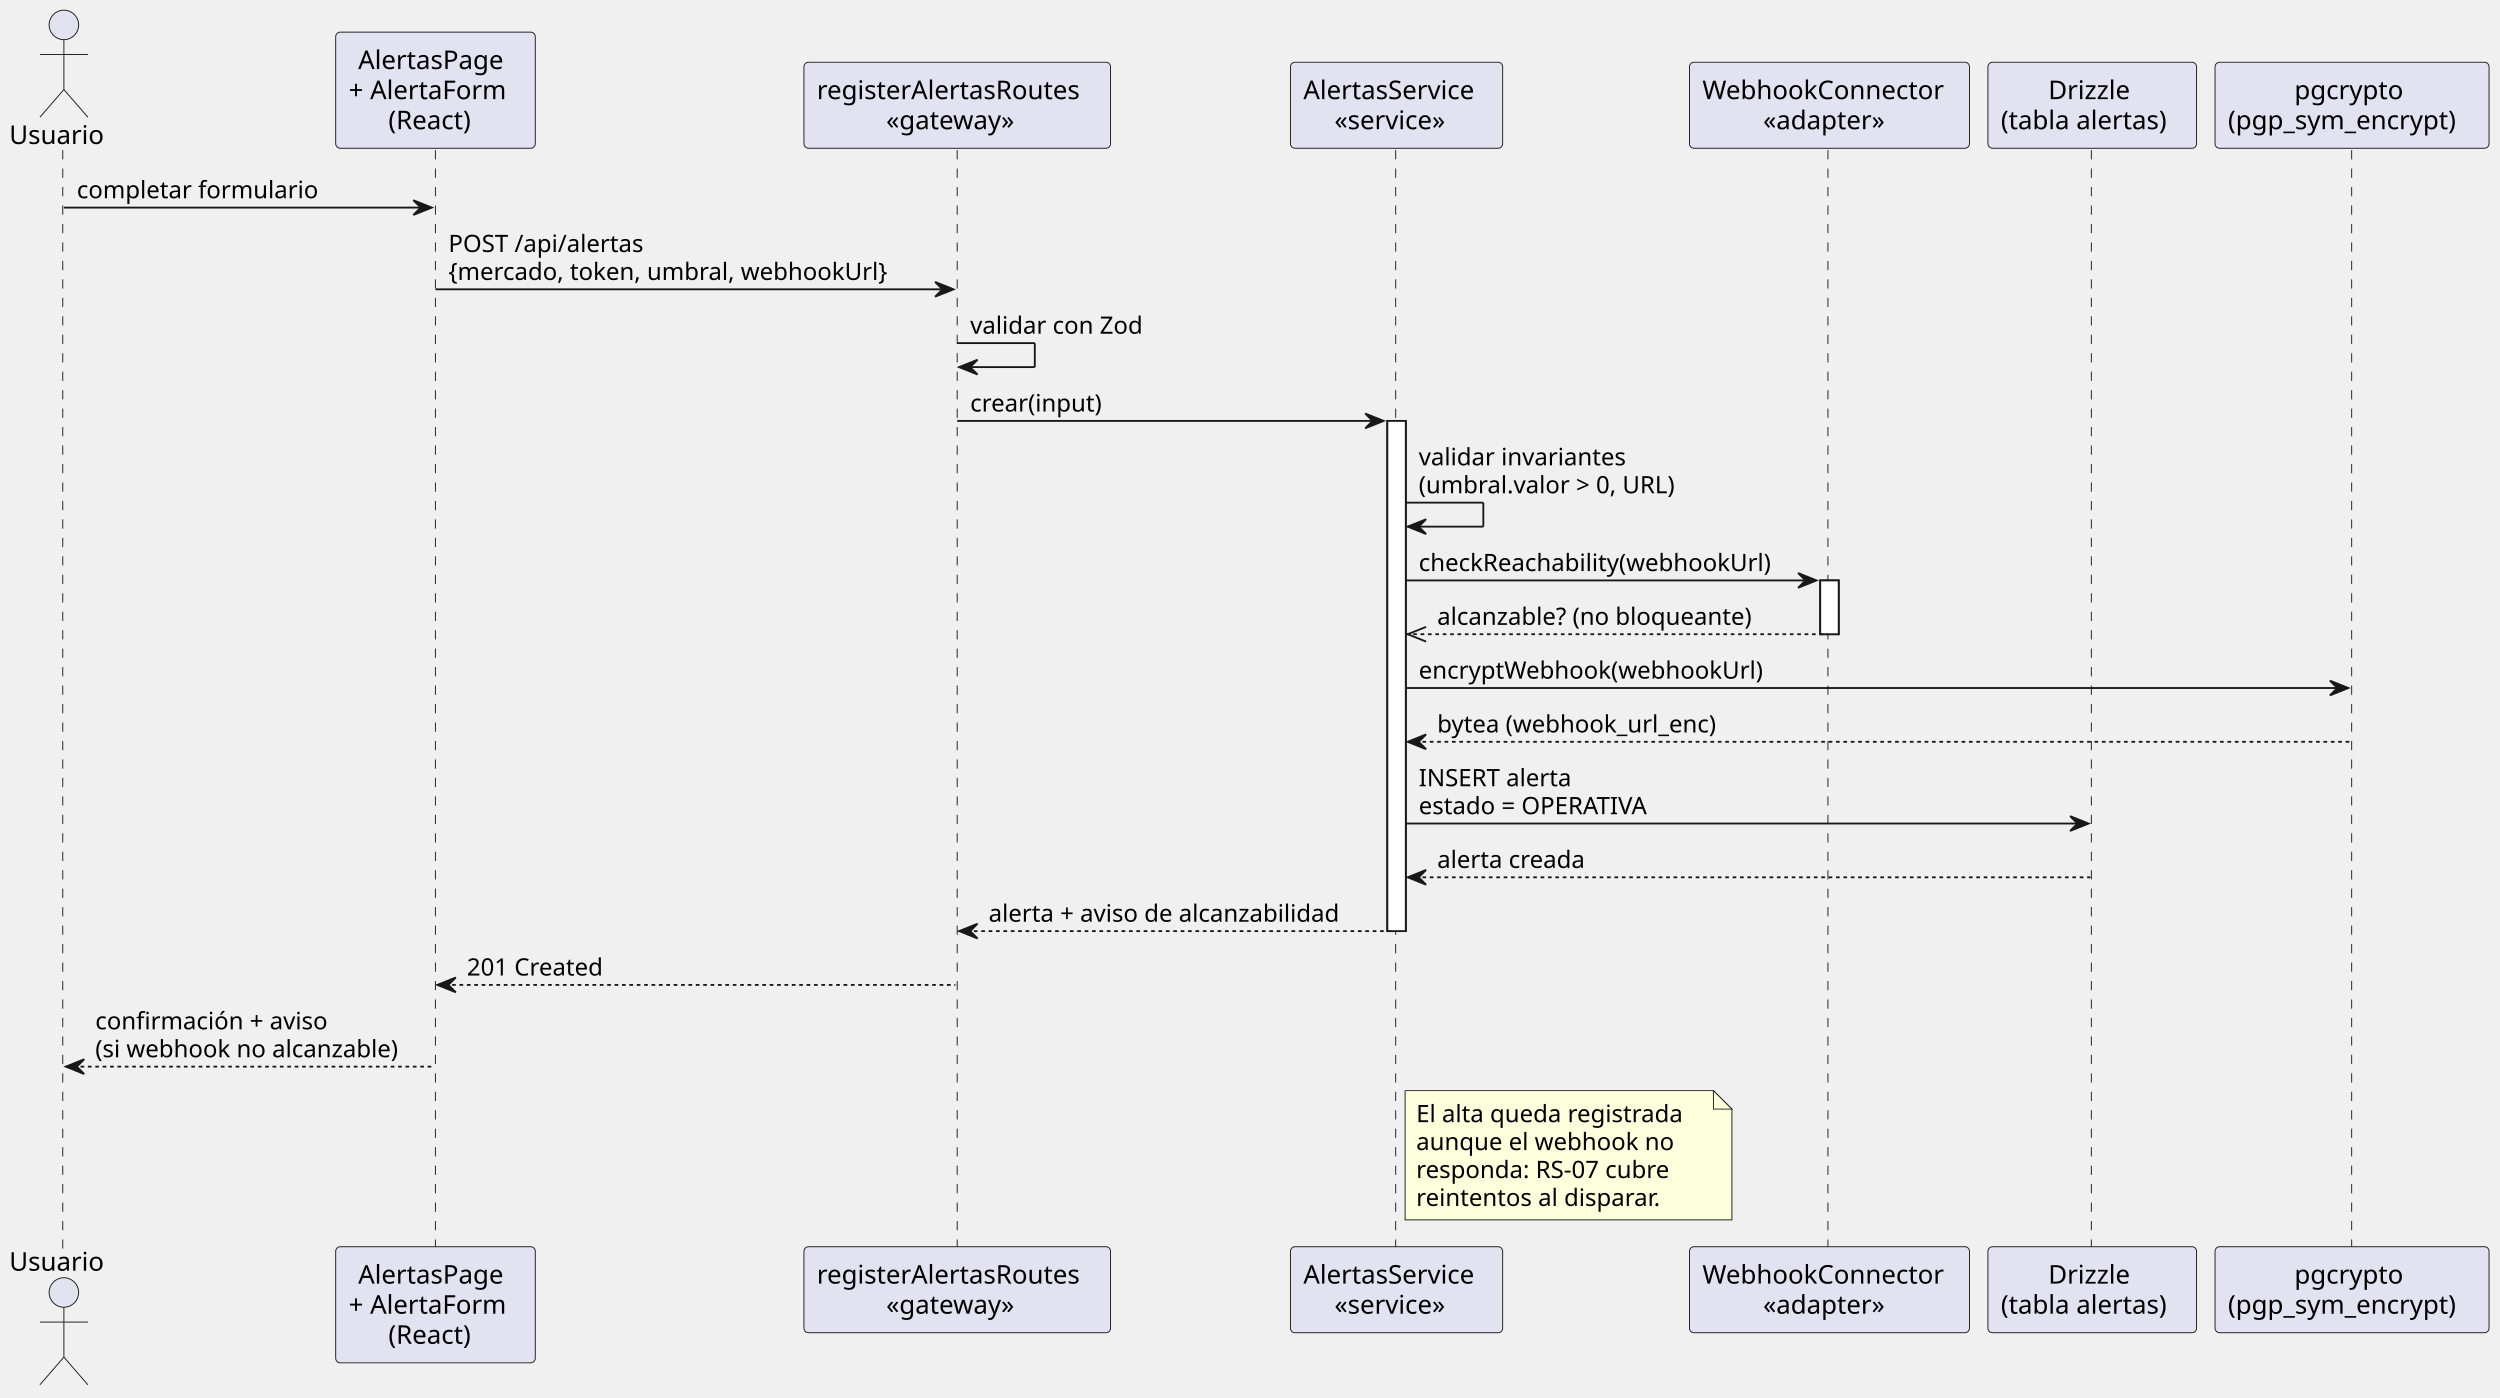
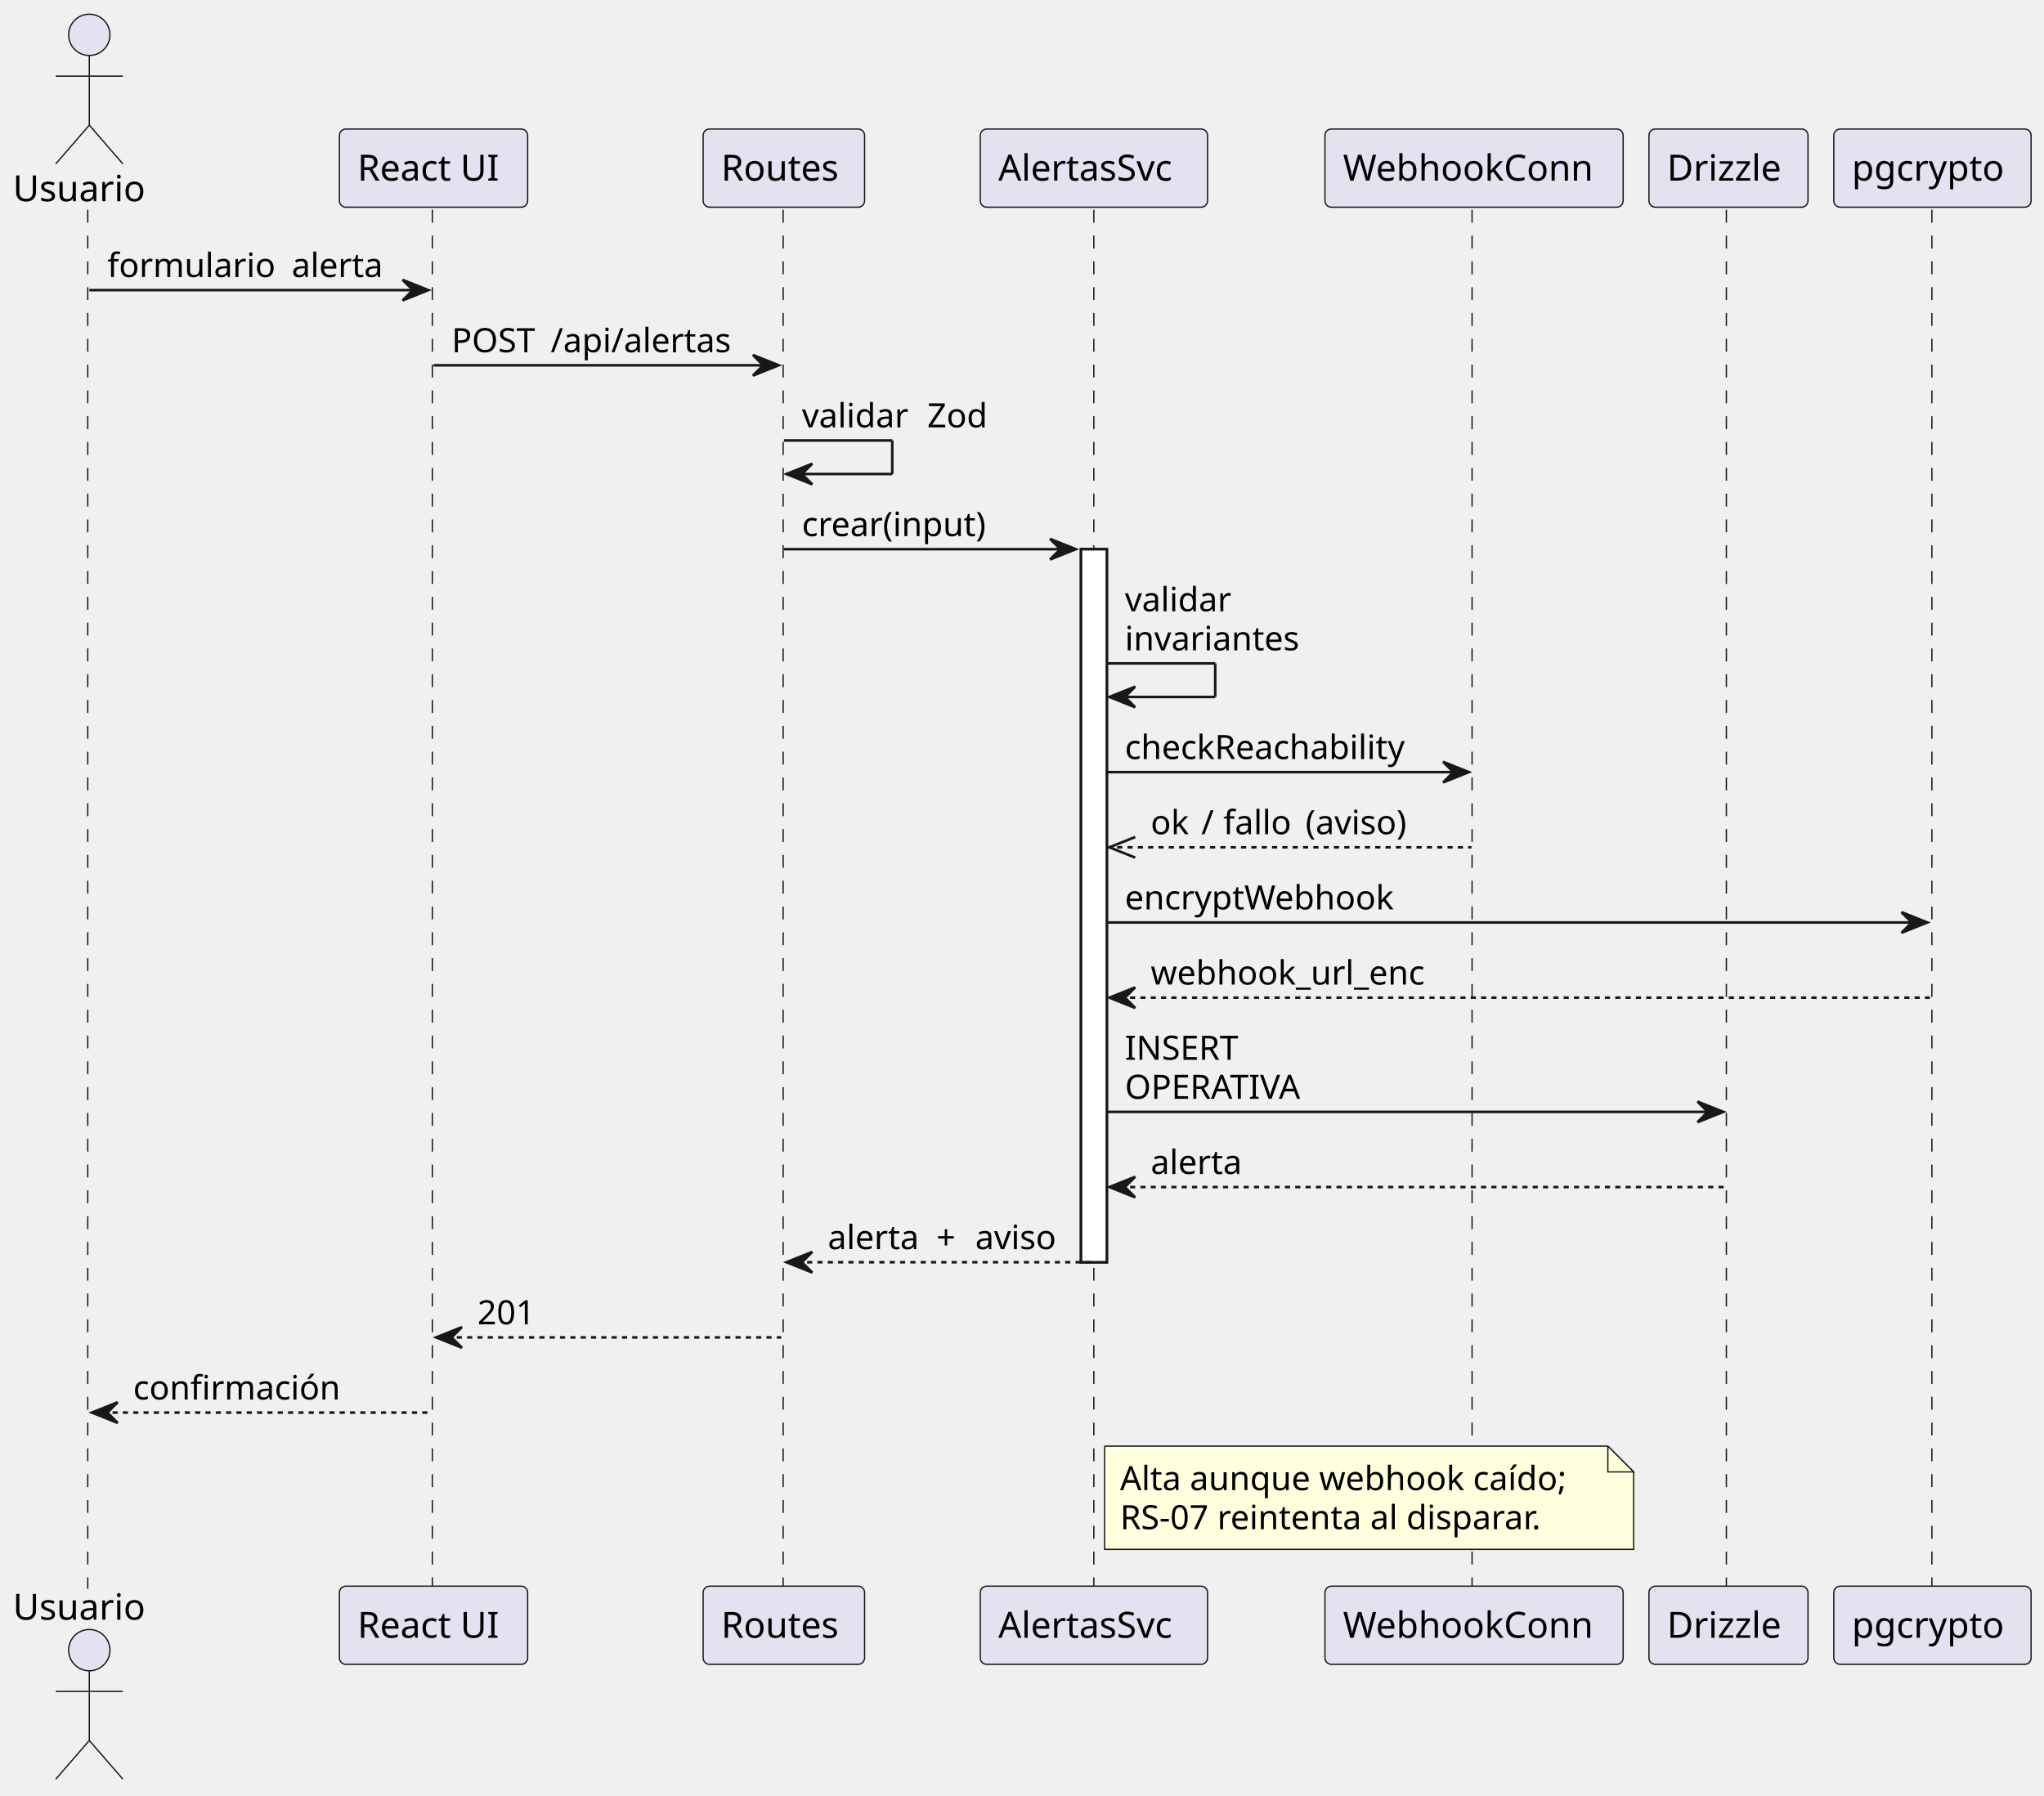
- <svg xmlns="http://www.w3.org/2000/svg" contentStyleType="text/css" data-diagram-type="SEQUENCE" height="757px" preserveAspectRatio="none" style="width:1354px;height:757px;background:#FFFFFF;" version="1.1" viewBox="0 0 1354 757" width="1354px" zoomAndPan="magnify">
+ <svg xmlns="http://www.w3.org/2000/svg" contentStyleType="text/css" data-diagram-type="SEQUENCE" height="522px" preserveAspectRatio="none" style="width:594px;height:522px;background:#FFFFFF;" version="1.1" viewBox="0 0 594 522" width="594.75px" zoomAndPan="magnify">
  <defs />
  <g>
    <g>
-       <rect fill="#FFFFFF" height="276.328" style="stroke:#181818;stroke-width:1;" width="10" x="751.378" y="227.961" />
+       <rect fill="#FFFFFF" height="207.246" style="stroke:#181818;stroke-width:0.75;" width="7.5" x="314.151" y="159.621" />
+     </g>
+     <g class="participant-lifeline" data-entity-uid="part1" data-qualified-name="U" id="part1-lifeline">
+       <g>
+         <rect fill="#000000" fill-opacity="0" height="400.793" width="6" x="22.951" y="60.973" />
+         <line style="stroke:#181818;stroke-width:0.375;stroke-dasharray:3.75,3.75;" x1="25.5" x2="25.5" y1="60.973" y2="461.766" />
+       </g>
+     </g>
+     <g class="participant-lifeline" data-entity-uid="part2" data-qualified-name="VIEW" id="part2-lifeline">
+       <g>
+         <rect fill="#000000" fill-opacity="0" height="400.793" width="6" x="122.989" y="60.973" />
+         <line style="stroke:#181818;stroke-width:0.375;stroke-dasharray:3.75,3.75;" x1="125.639" x2="125.639" y1="60.973" y2="461.766" />
+       </g>
+     </g>
+     <g class="participant-lifeline" data-entity-uid="part3" data-qualified-name="CTRL" id="part3-lifeline">
+       <g>
+         <rect fill="#000000" fill-opacity="0" height="400.793" width="6" x="224.797" y="60.973" />
+         <line style="stroke:#181818;stroke-width:0.375;stroke-dasharray:3.75,3.75;" x1="227.586" x2="227.586" y1="60.973" y2="461.766" />
+       </g>
+     </g>
+     <g class="participant-lifeline" data-entity-uid="part4" data-qualified-name="SVC" id="part4-lifeline">
+       <g>
+         <rect fill="#000000" fill-opacity="0" height="400.793" width="6" x="314.901" y="60.973" />
+         <line style="stroke:#181818;stroke-width:0.375;stroke-dasharray:3.75,3.75;" x1="317.876" x2="317.876" y1="60.973" y2="461.766" />
+       </g>
+     </g>
+     <g class="participant-lifeline" data-entity-uid="part5" data-qualified-name="WHC" id="part5-lifeline">
+       <g>
+         <rect fill="#000000" fill-opacity="0" height="400.793" width="6" x="425.368" y="60.973" />
+         <line style="stroke:#181818;stroke-width:0.375;stroke-dasharray:3.75,3.75;" x1="427.79" x2="427.79" y1="60.973" y2="461.766" />
+       </g>
+     </g>
+     <g class="participant-lifeline" data-entity-uid="part6" data-qualified-name="DB" id="part6-lifeline">
+       <g>
+         <rect fill="#000000" fill-opacity="0" height="400.793" width="6" x="499.305" y="60.973" />
+         <line style="stroke:#181818;stroke-width:0.375;stroke-dasharray:3.75,3.75;" x1="501.696" x2="501.696" y1="60.973" y2="461.766" />
+       </g>
+     </g>
+     <g class="participant-lifeline" data-entity-uid="part7" data-qualified-name="CRY" id="part7-lifeline">
+       <g>
+         <rect fill="#000000" fill-opacity="0" height="400.793" width="6" x="558.585" y="60.973" />
+         <line style="stroke:#181818;stroke-width:0.375;stroke-dasharray:3.75,3.75;" x1="561.415" x2="561.415" y1="60.973" y2="461.766" />
+       </g>
+     </g>
+     <g class="participant participant-head" data-entity-uid="part1" data-qualified-name="U" id="part1-head">
+       <text fill="#000000" font-family="sans-serif" font-size="10.5" lengthAdjust="spacing" textLength="39.903" x="3.75" y="58.496">Usuario</text>
+       <ellipse cx="25.951" cy="10.125" fill="#E2E2F0" rx="6" ry="6" style="stroke:#181818;stroke-width:0.375;" />
+       <path d="M25.951,16.125 L25.951,36.375 M16.201,22.125 L35.702,22.125 M25.951,36.375 L16.201,47.625 M25.951,36.375 L35.702,47.625" fill="none" style="stroke:#181818;stroke-width:0.375;" />
+     </g>
+     <g class="participant participant-tail" data-entity-uid="part1" data-qualified-name="U" id="part1-tail">
+       <text fill="#000000" font-family="sans-serif" font-size="10.5" lengthAdjust="spacing" textLength="39.903" x="3.75" y="470.762">Usuario</text>
+       <ellipse cx="25.951" cy="479.613" fill="#E2E2F0" rx="6" ry="6" style="stroke:#181818;stroke-width:0.375;" />
+       <path d="M25.951,485.613 L25.951,505.863 M16.201,491.613 L35.702,491.613 M25.951,505.863 L16.201,517.113 M25.951,505.863 L35.702,517.113" fill="none" style="stroke:#181818;stroke-width:0.375;" />
+     </g>
+     <g class="participant participant-head" data-entity-uid="part2" data-qualified-name="VIEW" id="part2-head">
+       <rect fill="#E2E2F0" height="22.723" rx="1.875" ry="1.875" style="stroke:#181818;stroke-width:0.375;" width="54.7" x="98.639" y="37.5" />
+       <text fill="#000000" font-family="sans-serif" font-size="10.5" lengthAdjust="spacing" textLength="44.2" x="103.889" y="52.496">React UI</text>
+     </g>
+     <g class="participant participant-tail" data-entity-uid="part2" data-qualified-name="VIEW" id="part2-tail">
+       <rect fill="#E2E2F0" height="22.723" rx="1.875" ry="1.875" style="stroke:#181818;stroke-width:0.375;" width="54.7" x="98.639" y="461.016" />
+       <text fill="#000000" font-family="sans-serif" font-size="10.5" lengthAdjust="spacing" textLength="44.2" x="103.889" y="476.012">React UI</text>
+     </g>
+     <g class="participant participant-head" data-entity-uid="part3" data-qualified-name="CTRL" id="part3-head">
+       <rect fill="#E2E2F0" height="22.723" rx="1.875" ry="1.875" style="stroke:#181818;stroke-width:0.375;" width="46.922" x="204.336" y="37.5" />
+       <text fill="#000000" font-family="sans-serif" font-size="10.5" lengthAdjust="spacing" textLength="36.422" x="209.586" y="52.496">Routes</text>
+     </g>
+     <g class="participant participant-tail" data-entity-uid="part3" data-qualified-name="CTRL" id="part3-tail">
+       <rect fill="#E2E2F0" height="22.723" rx="1.875" ry="1.875" style="stroke:#181818;stroke-width:0.375;" width="46.922" x="204.336" y="461.016" />
+       <text fill="#000000" font-family="sans-serif" font-size="10.5" lengthAdjust="spacing" textLength="36.422" x="209.586" y="476.012">Routes</text>
+     </g>
+     <g class="participant participant-head" data-entity-uid="part4" data-qualified-name="SVC" id="part4-head">
+       <rect fill="#E2E2F0" height="22.723" rx="1.875" ry="1.875" style="stroke:#181818;stroke-width:0.375;" width="66.05" x="284.876" y="37.5" />
+       <text fill="#000000" font-family="sans-serif" font-size="10.5" lengthAdjust="spacing" textLength="55.55" x="290.126" y="52.496">AlertasSvc</text>
+     </g>
+     <g class="participant participant-tail" data-entity-uid="part4" data-qualified-name="SVC" id="part4-tail">
+       <rect fill="#E2E2F0" height="22.723" rx="1.875" ry="1.875" style="stroke:#181818;stroke-width:0.375;" width="66.05" x="284.876" y="461.016" />
+       <text fill="#000000" font-family="sans-serif" font-size="10.5" lengthAdjust="spacing" textLength="55.55" x="290.126" y="476.012">AlertasSvc</text>
+     </g>
+     <g class="participant participant-head" data-entity-uid="part5" data-qualified-name="WHC" id="part5-head">
+       <rect fill="#E2E2F0" height="22.723" rx="1.875" ry="1.875" style="stroke:#181818;stroke-width:0.375;" width="86.656" x="385.04" y="37.5" />
+       <text fill="#000000" font-family="sans-serif" font-size="10.5" lengthAdjust="spacing" textLength="76.156" x="390.29" y="52.496">WebhookConn</text>
+     </g>
+     <g class="participant participant-tail" data-entity-uid="part5" data-qualified-name="WHC" id="part5-tail">
+       <rect fill="#E2E2F0" height="22.723" rx="1.875" ry="1.875" style="stroke:#181818;stroke-width:0.375;" width="86.656" x="385.04" y="461.016" />
+       <text fill="#000000" font-family="sans-serif" font-size="10.5" lengthAdjust="spacing" textLength="76.156" x="390.29" y="476.012">WebhookConn</text>
+     </g>
+     <g class="participant participant-head" data-entity-uid="part6" data-qualified-name="DB" id="part6-head">
+       <rect fill="#E2E2F0" height="22.723" rx="1.875" ry="1.875" style="stroke:#181818;stroke-width:0.375;" width="46.219" x="479.196" y="37.5" />
+       <text fill="#000000" font-family="sans-serif" font-size="10.5" lengthAdjust="spacing" textLength="35.719" x="484.446" y="52.496">Drizzle</text>
+     </g>
+     <g class="participant participant-tail" data-entity-uid="part6" data-qualified-name="DB" id="part6-tail">
+       <rect fill="#E2E2F0" height="22.723" rx="1.875" ry="1.875" style="stroke:#181818;stroke-width:0.375;" width="46.219" x="479.196" y="461.016" />
+       <text fill="#000000" font-family="sans-serif" font-size="10.5" lengthAdjust="spacing" textLength="35.719" x="484.446" y="476.012">Drizzle</text>
+     </g>
+     <g class="participant participant-head" data-entity-uid="part7" data-qualified-name="CRY" id="part7-head">
+       <rect fill="#E2E2F0" height="22.723" rx="1.875" ry="1.875" style="stroke:#181818;stroke-width:0.375;" width="57.34" x="532.915" y="37.5" />
+       <text fill="#000000" font-family="sans-serif" font-size="10.5" lengthAdjust="spacing" textLength="46.84" x="538.165" y="52.496">pgcrypto</text>
+     </g>
+     <g class="participant participant-tail" data-entity-uid="part7" data-qualified-name="CRY" id="part7-tail">
+       <rect fill="#E2E2F0" height="22.723" rx="1.875" ry="1.875" style="stroke:#181818;stroke-width:0.375;" width="57.34" x="532.915" y="461.016" />
+       <text fill="#000000" font-family="sans-serif" font-size="10.5" lengthAdjust="spacing" textLength="46.84" x="538.165" y="476.012">pgcrypto</text>
    </g>
    <g>
-       <rect fill="#FFFFFF" height="29.133" style="stroke:#181818;stroke-width:1;" width="10" x="985.839" y="314.359" />
-     </g>
-     <g class="participant-lifeline" data-entity-uid="part1" data-qualified-name="U" id="part1-lifeline">
-       <g>
-         <rect fill="#000000" fill-opacity="0" height="594.922" width="8" x="30.602" y="81.297" />
-         <line style="stroke:#181818;stroke-width:0.5;stroke-dasharray:5,5;" x1="34" x2="34" y1="81.297" y2="676.219" />
-       </g>
-     </g>
-     <g class="participant-lifeline" data-entity-uid="part2" data-qualified-name="VIEW" id="part2-lifeline">
-       <g>
-         <rect fill="#000000" fill-opacity="0" height="594.922" width="8" x="231.86" y="81.297" />
-         <line style="stroke:#181818;stroke-width:0.5;stroke-dasharray:5,5;" x1="235.812" x2="235.812" y1="81.297" y2="676.219" />
-       </g>
-     </g>
-     <g class="participant-lifeline" data-entity-uid="part3" data-qualified-name="CTRL" id="part3-lifeline">
-       <g>
-         <rect fill="#000000" fill-opacity="0" height="594.922" width="8" x="514.445" y="81.297" />
-         <line style="stroke:#181818;stroke-width:0.5;stroke-dasharray:5,5;" x1="518.415" x2="518.415" y1="81.297" y2="676.219" />
-       </g>
-     </g>
-     <g class="participant-lifeline" data-entity-uid="part4" data-qualified-name="SVC" id="part4-lifeline">
-       <g>
-         <rect fill="#000000" fill-opacity="0" height="594.922" width="8" x="752.378" y="81.297" />
-         <line style="stroke:#181818;stroke-width:0.5;stroke-dasharray:5,5;" x1="755.908" x2="755.908" y1="81.297" y2="676.219" />
-       </g>
-     </g>
-     <g class="participant-lifeline" data-entity-uid="part5" data-qualified-name="WHC" id="part5-lifeline">
-       <g>
-         <rect fill="#000000" fill-opacity="0" height="594.922" width="8" x="986.839" y="81.297" />
-         <line style="stroke:#181818;stroke-width:0.5;stroke-dasharray:5,5;" x1="990.008" x2="990.008" y1="81.297" y2="676.219" />
-       </g>
-     </g>
-     <g class="participant-lifeline" data-entity-uid="part6" data-qualified-name="DB" id="part6-lifeline">
-       <g>
-         <rect fill="#000000" fill-opacity="0" height="594.922" width="8" x="1129.169" y="81.297" />
-         <line style="stroke:#181818;stroke-width:0.5;stroke-dasharray:5,5;" x1="1132.67" x2="1132.67" y1="81.297" y2="676.219" />
-       </g>
-     </g>
-     <g class="participant-lifeline" data-entity-uid="part7" data-qualified-name="CRY" id="part7-lifeline">
-       <g>
-         <rect fill="#000000" fill-opacity="0" height="594.922" width="8" x="1269.869" y="81.297" />
-         <line style="stroke:#181818;stroke-width:0.5;stroke-dasharray:5,5;" x1="1273.668" x2="1273.668" y1="81.297" y2="676.219" />
-       </g>
-     </g>
-     <g class="participant participant-head" data-entity-uid="part1" data-qualified-name="U" id="part1-head">
-       <text fill="#000000" font-family="sans-serif" font-size="14" lengthAdjust="spacing" textLength="53.204" x="5" y="77.995">Usuario</text>
-       <ellipse cx="34.602" cy="13.5" fill="#E2E2F0" rx="8" ry="8" style="stroke:#181818;stroke-width:0.5;" />
-       <path d="M34.602,21.5 L34.602,48.5 M21.602,29.5 L47.602,29.5 M34.602,48.5 L21.602,63.5 M34.602,48.5 L47.602,63.5" fill="none" style="stroke:#181818;stroke-width:0.5;" />
-     </g>
-     <g class="participant participant-tail" data-entity-uid="part1" data-qualified-name="U" id="part1-tail">
-       <text fill="#000000" font-family="sans-serif" font-size="14" lengthAdjust="spacing" textLength="53.204" x="5" y="688.214">Usuario</text>
-       <ellipse cx="34.602" cy="700.016" fill="#E2E2F0" rx="8" ry="8" style="stroke:#181818;stroke-width:0.5;" />
-       <path d="M34.602,708.016 L34.602,735.016 M21.602,716.016 L47.602,716.016 M34.602,735.016 L21.602,750.016 M34.602,735.016 L47.602,750.016" fill="none" style="stroke:#181818;stroke-width:0.5;" />
-     </g>
-     <g class="participant participant-head" data-entity-uid="part2" data-qualified-name="VIEW" id="part2-head">
-       <rect fill="#E2E2F0" height="62.891" rx="2.5" ry="2.5" style="stroke:#181818;stroke-width:0.5;" width="108.097" x="181.812" y="17.406" />
-       <text fill="#000000" font-family="sans-serif" font-size="14" lengthAdjust="spacing" textLength="83.72" x="194" y="37.401">AlertasPage</text>
-       <text fill="#000000" font-family="sans-serif" font-size="14" lengthAdjust="spacing" textLength="94.097" x="188.812" y="53.698">+ AlertaForm</text>
-       <text fill="#000000" font-family="sans-serif" font-size="14" lengthAdjust="spacing" textLength="51.03" x="210.345" y="69.995">(React)</text>
-     </g>
-     <g class="participant participant-tail" data-entity-uid="part2" data-qualified-name="VIEW" id="part2-tail">
-       <rect fill="#E2E2F0" height="62.891" rx="2.5" ry="2.5" style="stroke:#181818;stroke-width:0.5;" width="108.097" x="181.812" y="675.219" />
-       <text fill="#000000" font-family="sans-serif" font-size="14" lengthAdjust="spacing" textLength="83.72" x="194" y="695.214">AlertasPage</text>
-       <text fill="#000000" font-family="sans-serif" font-size="14" lengthAdjust="spacing" textLength="94.097" x="188.812" y="711.511">+ AlertaForm</text>
-       <text fill="#000000" font-family="sans-serif" font-size="14" lengthAdjust="spacing" textLength="51.03" x="210.345" y="727.808">(React)</text>
-     </g>
-     <g class="participant participant-head" data-entity-uid="part3" data-qualified-name="CTRL" id="part3-head">
-       <rect fill="#E2E2F0" height="46.594" rx="2.5" ry="2.5" style="stroke:#181818;stroke-width:0.5;" width="166.059" x="435.416" y="33.703" />
-       <text fill="#000000" font-family="sans-serif" font-size="14" lengthAdjust="spacing" textLength="152.059" x="442.416" y="53.698">registerAlertasRoutes</text>
-       <text fill="#000000" font-family="sans-serif" font-size="14" lengthAdjust="spacing" textLength="77.014" x="479.938" y="69.995">«gateway»</text>
-     </g>
-     <g class="participant participant-tail" data-entity-uid="part3" data-qualified-name="CTRL" id="part3-tail">
-       <rect fill="#E2E2F0" height="46.594" rx="2.5" ry="2.5" style="stroke:#181818;stroke-width:0.5;" width="166.059" x="435.416" y="675.219" />
-       <text fill="#000000" font-family="sans-serif" font-size="14" lengthAdjust="spacing" textLength="152.059" x="442.416" y="695.214">registerAlertasRoutes</text>
-       <text fill="#000000" font-family="sans-serif" font-size="14" lengthAdjust="spacing" textLength="77.014" x="479.938" y="711.511">«gateway»</text>
-     </g>
-     <g class="participant participant-head" data-entity-uid="part4" data-qualified-name="SVC" id="part4-head">
-       <rect fill="#E2E2F0" height="46.594" rx="2.5" ry="2.5" style="stroke:#181818;stroke-width:0.5;" width="114.939" x="698.908" y="33.703" />
-       <text fill="#000000" font-family="sans-serif" font-size="14" lengthAdjust="spacing" textLength="100.939" x="705.908" y="53.698">AlertasService</text>
-       <text fill="#000000" font-family="sans-serif" font-size="14" lengthAdjust="spacing" textLength="67.279" x="722.738" y="69.995">«service»</text>
-     </g>
-     <g class="participant participant-tail" data-entity-uid="part4" data-qualified-name="SVC" id="part4-tail">
-       <rect fill="#E2E2F0" height="46.594" rx="2.5" ry="2.5" style="stroke:#181818;stroke-width:0.5;" width="114.939" x="698.908" y="675.219" />
-       <text fill="#000000" font-family="sans-serif" font-size="14" lengthAdjust="spacing" textLength="100.939" x="705.908" y="695.214">AlertasService</text>
-       <text fill="#000000" font-family="sans-serif" font-size="14" lengthAdjust="spacing" textLength="67.279" x="722.738" y="711.511">«service»</text>
-     </g>
-     <g class="participant participant-head" data-entity-uid="part5" data-qualified-name="WHC" id="part5-head">
-       <rect fill="#E2E2F0" height="46.594" rx="2.5" ry="2.5" style="stroke:#181818;stroke-width:0.5;" width="151.662" x="915.008" y="33.703" />
-       <text fill="#000000" font-family="sans-serif" font-size="14" lengthAdjust="spacing" textLength="137.662" x="922.008" y="53.698">WebhookConnector</text>
-       <text fill="#000000" font-family="sans-serif" font-size="14" lengthAdjust="spacing" textLength="71.921" x="954.878" y="69.995">«adapter»</text>
-     </g>
-     <g class="participant participant-tail" data-entity-uid="part5" data-qualified-name="WHC" id="part5-tail">
-       <rect fill="#E2E2F0" height="46.594" rx="2.5" ry="2.5" style="stroke:#181818;stroke-width:0.5;" width="151.662" x="915.008" y="675.219" />
-       <text fill="#000000" font-family="sans-serif" font-size="14" lengthAdjust="spacing" textLength="137.662" x="922.008" y="695.214">WebhookConnector</text>
-       <text fill="#000000" font-family="sans-serif" font-size="14" lengthAdjust="spacing" textLength="71.921" x="954.878" y="711.511">«adapter»</text>
-     </g>
-     <g class="participant participant-head" data-entity-uid="part6" data-qualified-name="DB" id="part6-head">
-       <rect fill="#E2E2F0" height="46.594" rx="2.5" ry="2.5" style="stroke:#181818;stroke-width:0.5;" width="112.998" x="1076.67" y="33.703" />
-       <text fill="#000000" font-family="sans-serif" font-size="14" lengthAdjust="spacing" textLength="47.626" x="1109.356" y="53.698">Drizzle</text>
-       <text fill="#000000" font-family="sans-serif" font-size="14" lengthAdjust="spacing" textLength="98.998" x="1083.67" y="69.995">(tabla alertas)</text>
-     </g>
-     <g class="participant participant-tail" data-entity-uid="part6" data-qualified-name="DB" id="part6-tail">
-       <rect fill="#E2E2F0" height="46.594" rx="2.5" ry="2.5" style="stroke:#181818;stroke-width:0.5;" width="112.998" x="1076.67" y="675.219" />
-       <text fill="#000000" font-family="sans-serif" font-size="14" lengthAdjust="spacing" textLength="47.626" x="1109.356" y="695.214">Drizzle</text>
-       <text fill="#000000" font-family="sans-serif" font-size="14" lengthAdjust="spacing" textLength="98.998" x="1083.67" y="711.511">(tabla alertas)</text>
-     </g>
-     <g class="participant participant-head" data-entity-uid="part7" data-qualified-name="CRY" id="part7-head">
-       <rect fill="#E2E2F0" height="46.594" rx="2.5" ry="2.5" style="stroke:#181818;stroke-width:0.5;" width="148.401" x="1199.668" y="33.703" />
-       <text fill="#000000" font-family="sans-serif" font-size="14" lengthAdjust="spacing" textLength="62.453" x="1242.642" y="53.698">pgcrypto</text>
-       <text fill="#000000" font-family="sans-serif" font-size="14" lengthAdjust="spacing" textLength="134.401" x="1206.668" y="69.995">(pgp_sym_encrypt)</text>
-     </g>
-     <g class="participant participant-tail" data-entity-uid="part7" data-qualified-name="CRY" id="part7-tail">
-       <rect fill="#E2E2F0" height="46.594" rx="2.5" ry="2.5" style="stroke:#181818;stroke-width:0.5;" width="148.401" x="1199.668" y="675.219" />
-       <text fill="#000000" font-family="sans-serif" font-size="14" lengthAdjust="spacing" textLength="62.453" x="1242.642" y="695.214">pgcrypto</text>
-       <text fill="#000000" font-family="sans-serif" font-size="14" lengthAdjust="spacing" textLength="134.401" x="1206.668" y="711.511">(pgp_sym_encrypt)</text>
-     </g>
-     <g>
-       <rect fill="#FFFFFF" height="276.328" style="stroke:#181818;stroke-width:1;" width="10" x="751.378" y="227.961" />
-     </g>
-     <g>
-       <rect fill="#FFFFFF" height="29.133" style="stroke:#181818;stroke-width:1;" width="10" x="985.839" y="314.359" />
+       <rect fill="#FFFFFF" height="207.246" style="stroke:#181818;stroke-width:0.75;" width="7.5" x="314.151" y="159.621" />
    </g>
    <g class="message" data-entity-1="part1" data-entity-2="part2" id="msg1">
-       <polygon fill="#181818" points="223.86,108.43,233.86,112.43,223.86,116.43,227.86,112.43" style="stroke:#181818;stroke-width:1;" />
-       <line style="stroke:#181818;stroke-width:1;" x1="34.602" x2="229.86" y1="112.43" y2="112.43" />
-       <text fill="#000000" font-family="sans-serif" font-size="13" lengthAdjust="spacing" textLength="137.433" x="41.602" y="107.364">completar formulario</text>
+       <polygon fill="#181818" points="116.989,81.322,124.489,84.322,116.989,87.322,119.989,84.322" style="stroke:#181818;stroke-width:0.75;" />
+       <line style="stroke:#181818;stroke-width:0.75;" x1="25.951" x2="121.489" y1="84.322" y2="84.322" />
+       <text fill="#000000" font-family="sans-serif" font-size="9.75" lengthAdjust="spacing" textLength="50.45" x="31.201" y="80.523">formulario</text>
+       <text fill="#000000" font-family="sans-serif" font-size="9.75" lengthAdjust="spacing" textLength="3.099" x="81.651" y="80.523"> </text>
+       <text fill="#000000" font-family="sans-serif" font-size="9.75" lengthAdjust="spacing" textLength="28.488" x="84.75" y="80.523">alerta</text>
    </g>
    <g class="message" data-entity-1="part2" data-entity-2="part3" id="msg2">
-       <polygon fill="#181818" points="506.445,152.695,516.445,156.695,506.445,160.695,510.445,156.695" style="stroke:#181818;stroke-width:1;" />
-       <line style="stroke:#181818;stroke-width:1;" x1="235.86" x2="512.445" y1="156.695" y2="156.695" />
-       <text fill="#000000" font-family="sans-serif" font-size="13" lengthAdjust="spacing" textLength="111.744" x="242.86" y="136.497">POST /api/alertas</text>
-       <text fill="#000000" font-family="sans-serif" font-size="13" lengthAdjust="spacing" textLength="258.584" x="242.86" y="151.629">{mercado, token, umbral, webhookUrl}</text>
+       <polygon fill="#181818" points="218.797,103.172,226.297,106.172,218.797,109.172,221.797,106.172" style="stroke:#181818;stroke-width:0.75;" />
+       <line style="stroke:#181818;stroke-width:0.75;" x1="125.989" x2="223.297" y1="106.172" y2="106.172" />
+       <text fill="#000000" font-family="sans-serif" font-size="9.75" lengthAdjust="spacing" textLength="25.698" x="131.239" y="102.372">POST</text>
+       <text fill="#000000" font-family="sans-serif" font-size="9.75" lengthAdjust="spacing" textLength="3.099" x="156.937" y="102.372"> </text>
+       <text fill="#000000" font-family="sans-serif" font-size="9.75" lengthAdjust="spacing" textLength="55.01" x="160.036" y="102.372">/api/alertas</text>
    </g>
    <g class="message" data-entity-1="part3" data-entity-2="part3" id="msg3">
-       <line style="stroke:#181818;stroke-width:1;" x1="518.445" x2="560.445" y1="185.828" y2="185.828" />
-       <line style="stroke:#181818;stroke-width:1;" x1="560.445" x2="560.445" y1="185.828" y2="198.828" />
-       <line style="stroke:#181818;stroke-width:1;" x1="519.445" x2="560.445" y1="198.828" y2="198.828" />
-       <polygon fill="#181818" points="529.445,194.828,519.445,198.828,529.445,202.828,525.445,198.828" style="stroke:#181818;stroke-width:1;" />
-       <text fill="#000000" font-family="sans-serif" font-size="13" lengthAdjust="spacing" textLength="101.163" x="525.445" y="180.762">validar con Zod</text>
+       <line style="stroke:#181818;stroke-width:0.75;" x1="227.797" x2="259.297" y1="128.022" y2="128.022" />
+       <line style="stroke:#181818;stroke-width:0.75;" x1="259.297" x2="259.297" y1="128.022" y2="137.772" />
+       <line style="stroke:#181818;stroke-width:0.75;" x1="228.547" x2="259.297" y1="137.772" y2="137.772" />
+       <polygon fill="#181818" points="236.047,134.772,228.547,137.772,236.047,140.772,233.047,137.772" style="stroke:#181818;stroke-width:0.75;" />
+       <text fill="#000000" font-family="sans-serif" font-size="9.75" lengthAdjust="spacing" textLength="33.335" x="233.047" y="124.222">validar</text>
+       <text fill="#000000" font-family="sans-serif" font-size="9.75" lengthAdjust="spacing" textLength="3.099" x="266.382" y="124.222"> </text>
+       <text fill="#000000" font-family="sans-serif" font-size="9.75" lengthAdjust="spacing" textLength="18.834" x="269.481" y="124.222">Zod</text>
    </g>
    <g class="message" data-entity-1="part3" data-entity-2="part4" id="msg4">
-       <polygon fill="#181818" points="739.378,223.961,749.378,227.961,739.378,231.961,743.378,227.961" style="stroke:#181818;stroke-width:1;" />
-       <line style="stroke:#181818;stroke-width:1;" x1="518.445" x2="745.378" y1="227.961" y2="227.961" />
-       <text fill="#000000" font-family="sans-serif" font-size="13" lengthAdjust="spacing" textLength="77.384" x="525.445" y="222.895">crear(input)</text>
+       <polygon fill="#181818" points="305.151,156.621,312.651,159.621,305.151,162.621,308.151,159.621" style="stroke:#181818;stroke-width:0.75;" />
+       <line style="stroke:#181818;stroke-width:0.75;" x1="227.797" x2="309.651" y1="159.621" y2="159.621" />
+       <text fill="#000000" font-family="sans-serif" font-size="9.75" lengthAdjust="spacing" textLength="58.038" x="233.047" y="155.822">crear(input)</text>
    </g>
    <g class="message" data-entity-1="part4" data-entity-2="part4" id="msg5">
-       <line style="stroke:#181818;stroke-width:1;" x1="761.378" x2="803.378" y1="272.227" y2="272.227" />
-       <line style="stroke:#181818;stroke-width:1;" x1="803.378" x2="803.378" y1="272.227" y2="285.227" />
-       <line style="stroke:#181818;stroke-width:1;" x1="762.378" x2="803.378" y1="285.227" y2="285.227" />
-       <polygon fill="#181818" points="772.378,281.227,762.378,285.227,772.378,289.227,768.378,285.227" style="stroke:#181818;stroke-width:1;" />
-       <text fill="#000000" font-family="sans-serif" font-size="13" lengthAdjust="spacing" textLength="121.12" x="768.378" y="252.028">validar invariantes</text>
-       <text fill="#000000" font-family="sans-serif" font-size="13" lengthAdjust="spacing" textLength="154.407" x="768.378" y="267.161">(umbral.valor &gt; 0, URL)</text>
+       <line style="stroke:#181818;stroke-width:0.75;" x1="321.651" x2="353.151" y1="192.82" y2="192.82" />
+       <line style="stroke:#181818;stroke-width:0.75;" x1="353.151" x2="353.151" y1="192.82" y2="202.57" />
+       <line style="stroke:#181818;stroke-width:0.75;" x1="322.401" x2="353.151" y1="202.57" y2="202.57" />
+       <polygon fill="#181818" points="329.901,199.57,322.401,202.57,329.901,205.57,326.901,202.57" style="stroke:#181818;stroke-width:0.75;" />
+       <text fill="#000000" font-family="sans-serif" font-size="9.75" lengthAdjust="spacing" textLength="33.335" x="326.901" y="177.671">validar</text>
+       <text fill="#000000" font-family="sans-serif" font-size="9.75" lengthAdjust="spacing" textLength="54.406" x="326.901" y="189.021">invariantes</text>
    </g>
    <g class="message" data-entity-1="part4" data-entity-2="part5" id="msg6">
-       <polygon fill="#181818" points="973.839,310.359,983.839,314.359,973.839,318.359,977.839,314.359" style="stroke:#181818;stroke-width:1;" />
-       <line style="stroke:#181818;stroke-width:1;" x1="761.378" x2="979.839" y1="314.359" y2="314.359" />
-       <text fill="#000000" font-family="sans-serif" font-size="13" lengthAdjust="spacing" textLength="205.461" x="768.378" y="309.293">checkReachability(webhookUrl)</text>
+       <polygon fill="#181818" points="419.368,221.42,426.868,224.42,419.368,227.42,422.368,224.42" style="stroke:#181818;stroke-width:0.75;" />
+       <line style="stroke:#181818;stroke-width:0.75;" x1="321.651" x2="423.868" y1="224.42" y2="224.42" />
+       <text fill="#000000" font-family="sans-serif" font-size="9.75" lengthAdjust="spacing" textLength="88.716" x="326.901" y="220.62">checkReachability</text>
    </g>
    <g class="message" data-entity-1="part5" data-entity-2="part4" id="msg7">
-       <line style="stroke:#181818;stroke-width:1;" x1="762.378" x2="772.378" y1="343.492" y2="339.492" />
-       <line style="stroke:#181818;stroke-width:1;" x1="762.378" x2="772.378" y1="343.492" y2="347.492" />
-       <line style="stroke:#181818;stroke-width:1;stroke-dasharray:2,2;" x1="761.378" x2="989.839" y1="343.492" y2="343.492" />
-       <text fill="#000000" font-family="sans-serif" font-size="13" lengthAdjust="spacing" textLength="184.691" x="778.378" y="338.426">alcanzable? (no bloqueante)</text>
+       <line style="stroke:#181818;stroke-width:0.75;" x1="322.401" x2="329.901" y1="246.269" y2="243.269" />
+       <line style="stroke:#181818;stroke-width:0.75;" x1="322.401" x2="329.901" y1="246.269" y2="249.269" />
+       <line style="stroke:#181818;stroke-width:0.75;stroke-dasharray:1.5,1.5;" x1="321.651" x2="427.618" y1="246.269" y2="246.269" />
+       <text fill="#000000" font-family="sans-serif" font-size="9.75" lengthAdjust="spacing" textLength="11.611" x="334.401" y="242.47">ok</text>
+       <text fill="#000000" font-family="sans-serif" font-size="9.75" lengthAdjust="spacing" textLength="3.099" x="346.013" y="242.47"> </text>
+       <text fill="#000000" font-family="sans-serif" font-size="9.75" lengthAdjust="spacing" textLength="3.285" x="349.112" y="242.47">/</text>
+       <text fill="#000000" font-family="sans-serif" font-size="9.75" lengthAdjust="spacing" textLength="3.099" x="352.397" y="242.47"> </text>
+       <text fill="#000000" font-family="sans-serif" font-size="9.75" lengthAdjust="spacing" textLength="20.79" x="355.496" y="242.47">fallo</text>
+       <text fill="#000000" font-family="sans-serif" font-size="9.75" lengthAdjust="spacing" textLength="3.099" x="376.286" y="242.47"> </text>
+       <text fill="#000000" font-family="sans-serif" font-size="9.75" lengthAdjust="spacing" textLength="33.106" x="379.386" y="242.47">(aviso)</text>
    </g>
    <g class="message" data-entity-1="part4" data-entity-2="part7" id="msg8">
-       <polygon fill="#181818" points="1261.869,368.625,1271.869,372.625,1261.869,376.625,1265.869,372.625" style="stroke:#181818;stroke-width:1;" />
-       <line style="stroke:#181818;stroke-width:1;" x1="761.378" x2="1267.869" y1="372.625" y2="372.625" />
-       <text fill="#000000" font-family="sans-serif" font-size="13" lengthAdjust="spacing" textLength="197.723" x="768.378" y="367.559">encryptWebhook(webhookUrl)</text>
+       <polygon fill="#181818" points="552.585,265.119,560.085,268.119,552.585,271.119,555.585,268.119" style="stroke:#181818;stroke-width:0.75;" />
+       <line style="stroke:#181818;stroke-width:0.75;" x1="321.651" x2="557.085" y1="268.119" y2="268.119" />
+       <text fill="#000000" font-family="sans-serif" font-size="9.75" lengthAdjust="spacing" textLength="82.913" x="326.901" y="264.32">encryptWebhook</text>
    </g>
    <g class="message" data-entity-1="part7" data-entity-2="part4" id="msg9">
-       <polygon fill="#181818" points="772.378,397.758,762.378,401.758,772.378,405.758,768.378,401.758" style="stroke:#181818;stroke-width:1;" />
-       <line style="stroke:#181818;stroke-width:1;stroke-dasharray:2,2;" x1="766.378" x2="1272.869" y1="401.758" y2="401.758" />
-       <text fill="#000000" font-family="sans-serif" font-size="13" lengthAdjust="spacing" textLength="163.42" x="778.378" y="396.692">bytea (webhook_url_enc)</text>
+       <polygon fill="#181818" points="329.901,286.969,322.401,289.969,329.901,292.969,326.901,289.969" style="stroke:#181818;stroke-width:0.75;" />
+       <line style="stroke:#181818;stroke-width:0.75;stroke-dasharray:1.5,1.5;" x1="325.401" x2="560.835" y1="289.969" y2="289.969" />
+       <text fill="#000000" font-family="sans-serif" font-size="9.75" lengthAdjust="spacing" textLength="84.103" x="334.401" y="286.169">webhook_url_enc</text>
    </g>
    <g class="message" data-entity-1="part4" data-entity-2="part6" id="msg10">
-       <polygon fill="#181818" points="1121.169,442.023,1131.169,446.023,1121.169,450.023,1125.169,446.023" style="stroke:#181818;stroke-width:1;" />
-       <line style="stroke:#181818;stroke-width:1;" x1="761.378" x2="1127.169" y1="446.023" y2="446.023" />
-       <text fill="#000000" font-family="sans-serif" font-size="13" lengthAdjust="spacing" textLength="89.115" x="768.378" y="425.825">INSERT alerta</text>
-       <text fill="#000000" font-family="sans-serif" font-size="13" lengthAdjust="spacing" textLength="136.97" x="768.378" y="440.957">estado = OPERATIVA</text>
+       <polygon fill="#181818" points="493.305,320.168,500.805,323.168,493.305,326.168,496.305,323.168" style="stroke:#181818;stroke-width:0.75;" />
+       <line style="stroke:#181818;stroke-width:0.75;" x1="321.651" x2="497.805" y1="323.168" y2="323.168" />
+       <text fill="#000000" font-family="sans-serif" font-size="9.75" lengthAdjust="spacing" textLength="35.248" x="326.901" y="308.019">INSERT</text>
+       <text fill="#000000" font-family="sans-serif" font-size="9.75" lengthAdjust="spacing" textLength="55.329" x="326.901" y="319.368">OPERATIVA</text>
    </g>
    <g class="message" data-entity-1="part6" data-entity-2="part4" id="msg11">
-       <polygon fill="#181818" points="772.378,471.156,762.378,475.156,772.378,479.156,768.378,475.156" style="stroke:#181818;stroke-width:1;" />
-       <line style="stroke:#181818;stroke-width:1;stroke-dasharray:2,2;" x1="766.378" x2="1132.169" y1="475.156" y2="475.156" />
-       <text fill="#000000" font-family="sans-serif" font-size="13" lengthAdjust="spacing" textLength="86.791" x="778.378" y="470.09">alerta creada</text>
+       <polygon fill="#181818" points="329.901,342.018,322.401,345.018,329.901,348.018,326.901,345.018" style="stroke:#181818;stroke-width:0.75;" />
+       <line style="stroke:#181818;stroke-width:0.75;stroke-dasharray:1.5,1.5;" x1="325.401" x2="501.555" y1="345.018" y2="345.018" />
+       <text fill="#000000" font-family="sans-serif" font-size="9.75" lengthAdjust="spacing" textLength="28.488" x="334.401" y="341.218">alerta</text>
    </g>
    <g class="message" data-entity-1="part4" data-entity-2="part3" id="msg12">
-       <polygon fill="#181818" points="529.445,500.289,519.445,504.289,529.445,508.289,525.445,504.289" style="stroke:#181818;stroke-width:1;" />
-       <line style="stroke:#181818;stroke-width:1;stroke-dasharray:2,2;" x1="523.445" x2="755.378" y1="504.289" y2="504.289" />
-       <text fill="#000000" font-family="sans-serif" font-size="13" lengthAdjust="spacing" textLength="208.933" x="535.445" y="499.223">alerta + aviso de alcanzabilidad</text>
+       <polygon fill="#181818" points="236.047,363.867,228.547,366.867,236.047,369.867,233.047,366.867" style="stroke:#181818;stroke-width:0.75;" />
+       <line style="stroke:#181818;stroke-width:0.75;stroke-dasharray:1.5,1.5;" x1="231.547" x2="317.151" y1="366.867" y2="366.867" />
+       <text fill="#000000" font-family="sans-serif" font-size="9.75" lengthAdjust="spacing" textLength="28.488" x="240.547" y="363.068">alerta</text>
+       <text fill="#000000" font-family="sans-serif" font-size="9.75" lengthAdjust="spacing" textLength="3.099" x="269.035" y="363.068"> </text>
+       <text fill="#000000" font-family="sans-serif" font-size="9.75" lengthAdjust="spacing" textLength="8.169" x="272.134" y="363.068">+</text>
+       <text fill="#000000" font-family="sans-serif" font-size="9.75" lengthAdjust="spacing" textLength="3.099" x="280.304" y="363.068"> </text>
+       <text fill="#000000" font-family="sans-serif" font-size="9.75" lengthAdjust="spacing" textLength="25.498" x="283.403" y="363.068">aviso</text>
    </g>
    <g class="message" data-entity-1="part3" data-entity-2="part2" id="msg13">
-       <polygon fill="#181818" points="246.86,529.422,236.86,533.422,246.86,537.422,242.86,533.422" style="stroke:#181818;stroke-width:1;" />
-       <line style="stroke:#181818;stroke-width:1;stroke-dasharray:2,2;" x1="240.86" x2="517.445" y1="533.422" y2="533.422" />
-       <text fill="#000000" font-family="sans-serif" font-size="13" lengthAdjust="spacing" textLength="80.679" x="252.86" y="528.356">201 Created</text>
+       <polygon fill="#181818" points="134.239,385.717,126.739,388.717,134.239,391.717,131.239,388.717" style="stroke:#181818;stroke-width:0.75;" />
+       <line style="stroke:#181818;stroke-width:0.75;stroke-dasharray:1.5,1.5;" x1="129.739" x2="227.047" y1="388.717" y2="388.717" />
+       <text fill="#000000" font-family="sans-serif" font-size="9.75" lengthAdjust="spacing" textLength="18.61" x="138.739" y="384.917">201</text>
    </g>
    <g class="message" data-entity-1="part2" data-entity-2="part1" id="msg14">
-       <polygon fill="#181818" points="45.602,573.688,35.602,577.688,45.602,581.688,41.602,577.688" style="stroke:#181818;stroke-width:1;" />
-       <line style="stroke:#181818;stroke-width:1;stroke-dasharray:2,2;" x1="39.602" x2="234.86" y1="577.688" y2="577.688" />
-       <text fill="#000000" font-family="sans-serif" font-size="13" lengthAdjust="spacing" textLength="137.611" x="51.602" y="557.489">confirmación + aviso</text>
-       <text fill="#000000" font-family="sans-serif" font-size="13" lengthAdjust="spacing" textLength="177.258" x="51.602" y="572.622">(si webhook no alcanzable)</text>
-     </g>
-     <path d="M761,590.688 L761,660.688 L938,660.688 L938,600.688 L928,590.688 L761,590.688" fill="#FEFFDD" style="stroke:#181818;stroke-width:0.5;" />
-     <path d="M928,590.688 L928,600.688 L938,600.688 L928,590.688" fill="#FEFFDD" style="stroke:#181818;stroke-width:0.5;" />
-     <text fill="#000000" font-family="sans-serif" font-size="13" lengthAdjust="spacing" textLength="156.178" x="767" y="607.754">El alta queda registrada</text>
-     <text fill="#000000" font-family="sans-serif" font-size="13" lengthAdjust="spacing" textLength="147.691" x="767" y="622.887">aunque el webhook no</text>
-     <text fill="#000000" font-family="sans-serif" font-size="13" lengthAdjust="spacing" textLength="148.922" x="767" y="638.02">responda: RS-07 cubre</text>
-     <text fill="#000000" font-family="sans-serif" font-size="13" lengthAdjust="spacing" textLength="143.838" x="767" y="653.153">reintentos al disparar.</text>
+       <polygon fill="#181818" points="34.202,407.566,26.701,410.566,34.202,413.566,31.201,410.566" style="stroke:#181818;stroke-width:0.75;" />
+       <line style="stroke:#181818;stroke-width:0.75;stroke-dasharray:1.5,1.5;" x1="29.701" x2="125.239" y1="410.566" y2="410.566" />
+       <text fill="#000000" font-family="sans-serif" font-size="9.75" lengthAdjust="spacing" textLength="63.342" x="38.702" y="406.767">confirmación</text>
+     </g>
+     <path d="M321,420.316 L321,450.316 L474.75,450.316 L474.75,427.816 L467.25,420.316 L321,420.316" fill="#FEFFDD" style="stroke:#181818;stroke-width:0.375;" />
+     <path d="M467.25,420.316 L467.25,427.816 L474.75,427.816 L467.25,420.316" fill="#FEFFDD" style="stroke:#181818;stroke-width:0.375;" />
+     <text fill="#000000" font-family="sans-serif" font-size="9.75" lengthAdjust="spacing" textLength="138.576" x="325.5" y="433.117">Alta aunque webhook caído;</text>
+     <text fill="#000000" font-family="sans-serif" font-size="9.75" lengthAdjust="spacing" textLength="134.796" x="325.5" y="444.466">RS-07 reintenta al disparar.</text>
  </g>
</svg>
